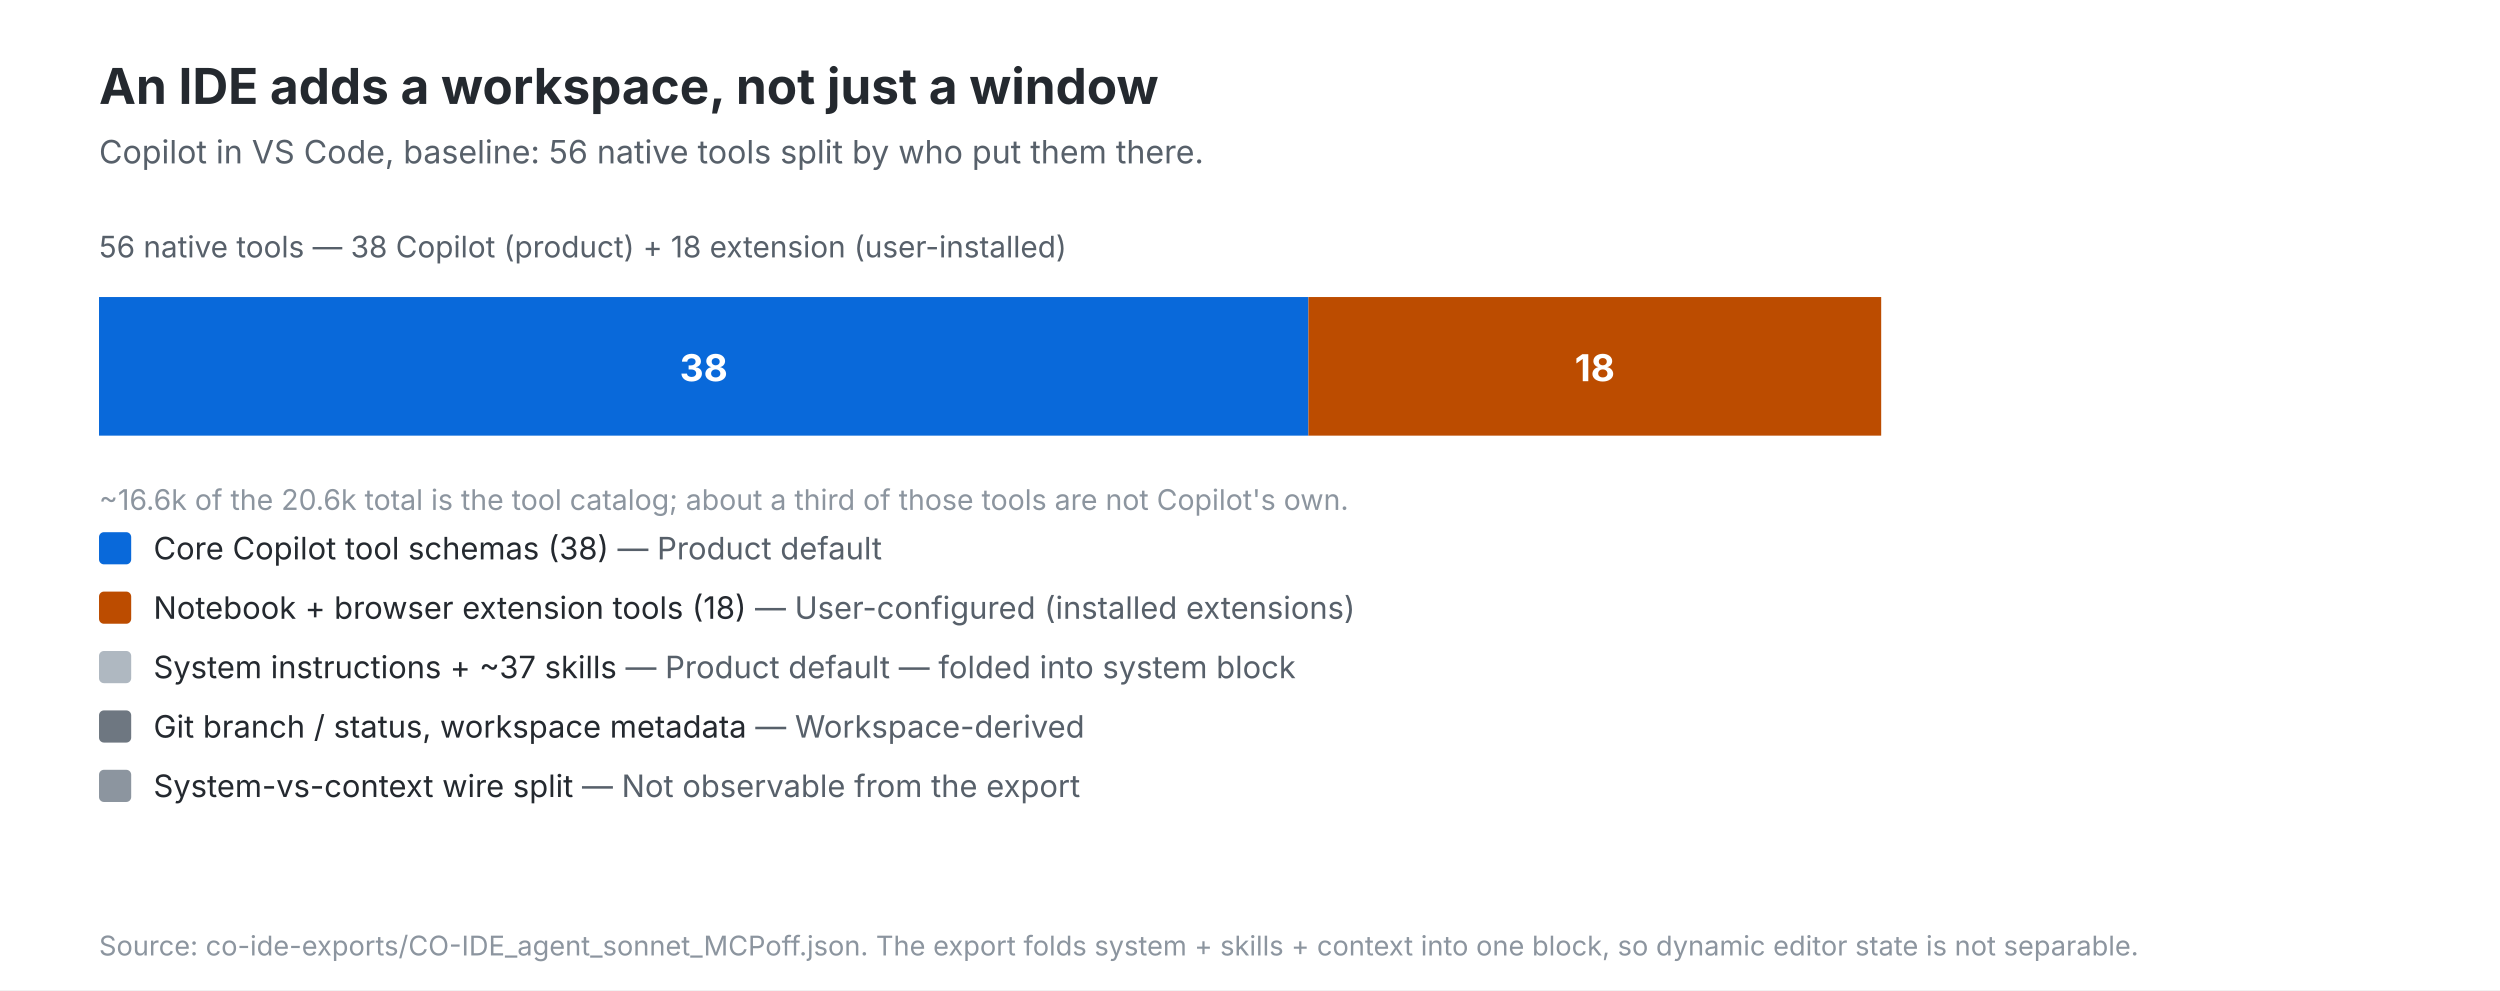
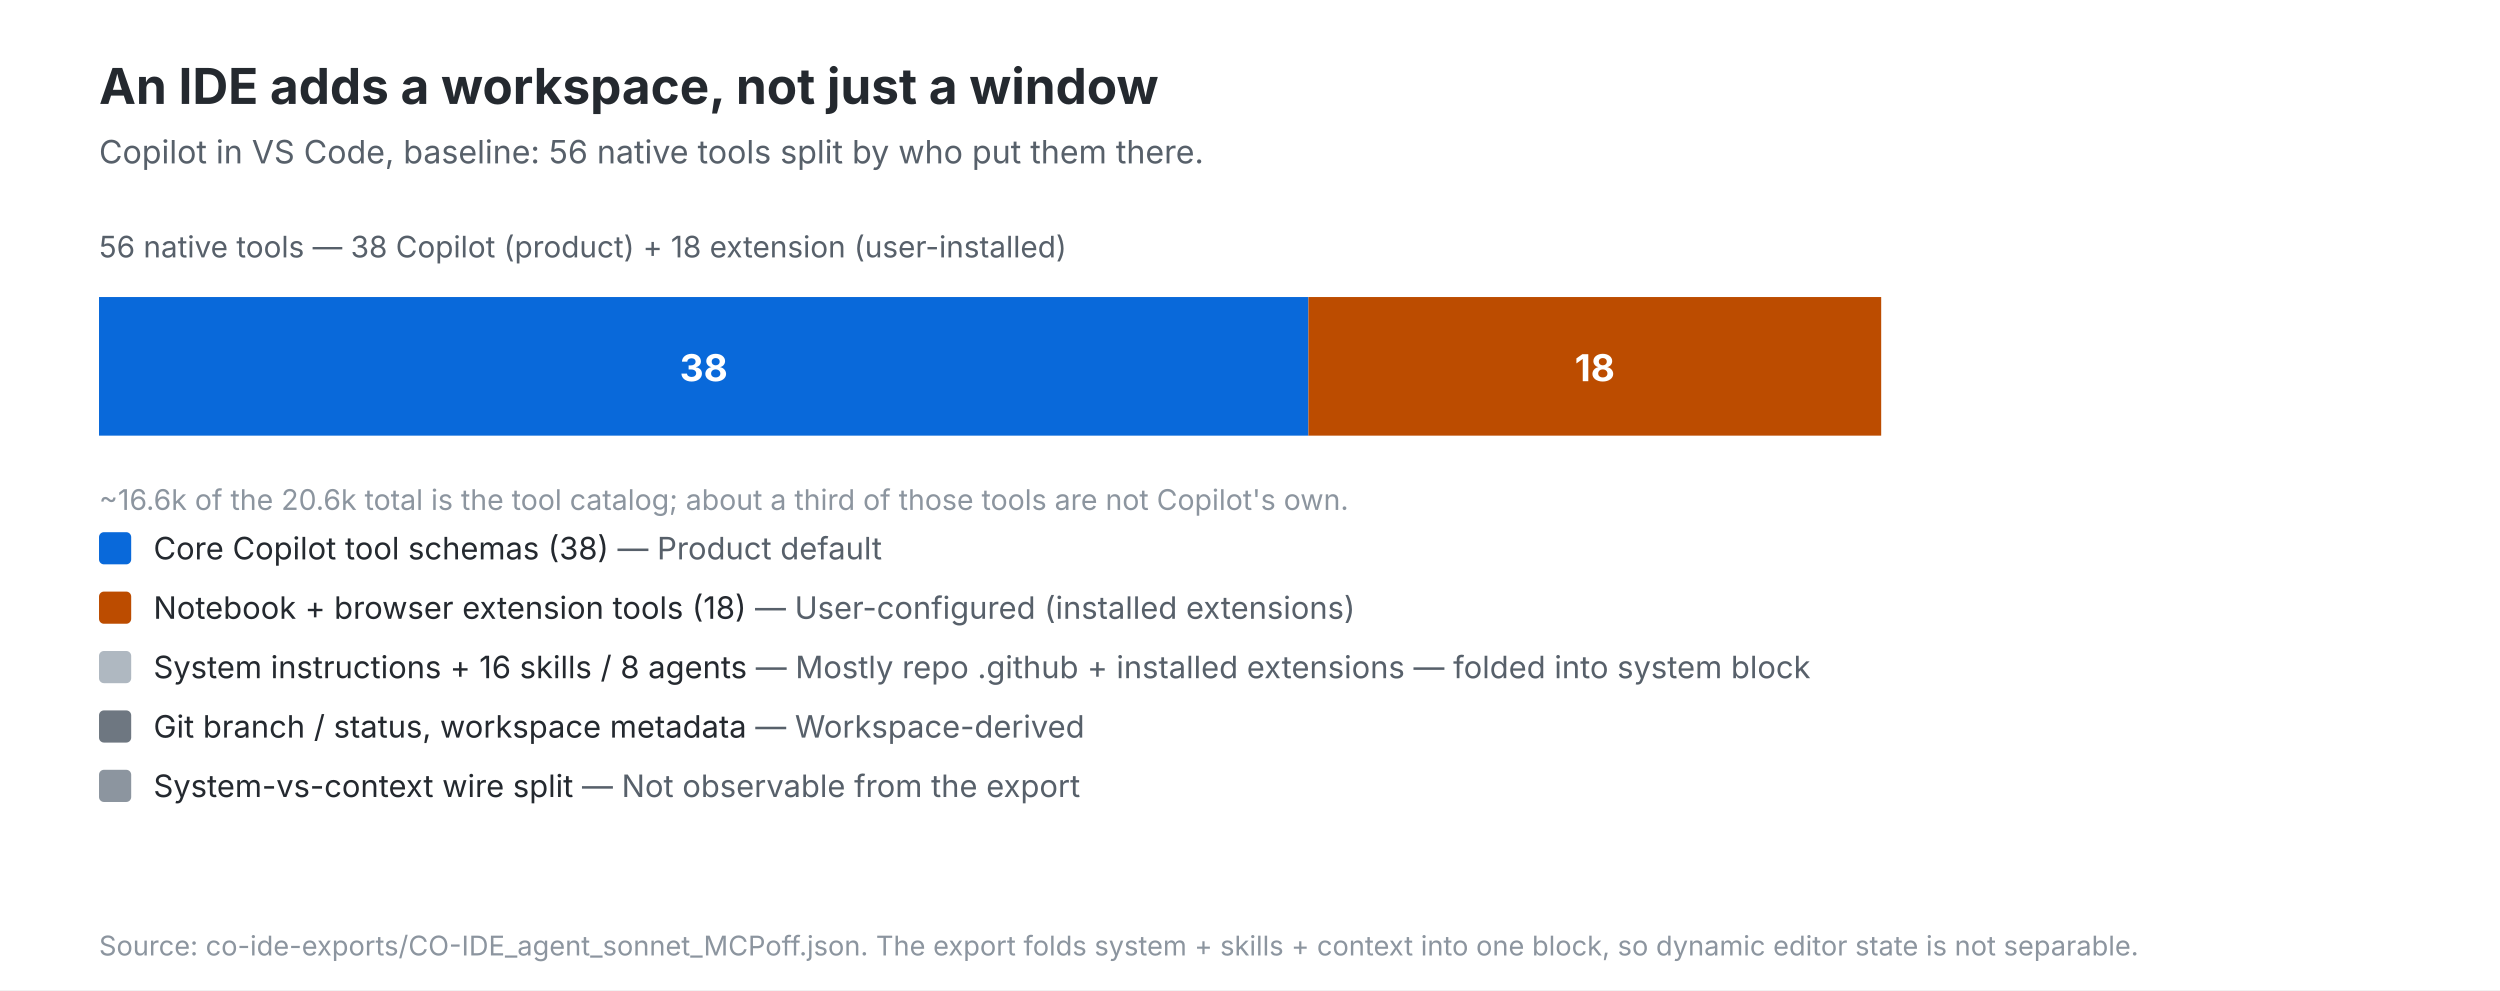
<svg xmlns="http://www.w3.org/2000/svg" viewBox="0 0 1010 400" width="100%" role="img" aria-labelledby="t d" font-family="-apple-system, BlinkMacSystemFont, 'Segoe UI', sans-serif">
  <rect x="0" y="0" width="1010" height="400" fill="#ffffff" />
  <text x="40" y="42" font-size="20" font-weight="700" fill="#24292f">An IDE adds a workspace, not just a window</text>
  <text x="40" y="66" font-size="13" fill="#57606a">Copilot in VS Code, baseline: 56 native tools split by who put them there.</text>
  <text x="40" y="104" font-size="12" fill="#57606a">56 native tools — 38 Copilot (product) + 18 extension (user-installed)</text>
  <rect x="40.0" y="120" width="488.6" height="56" fill="#0969da" />
  <text x="284.3" y="154" text-anchor="middle" font-size="15" font-weight="700" fill="#ffffff">38</text>
  <rect x="528.6" y="120" width="231.4" height="56" fill="#bc4c00" />
  <text x="644.3" y="154" text-anchor="middle" font-size="15" font-weight="700" fill="#ffffff">18</text>
  <text x="40" y="206" font-size="11.5" fill="#8c959f">~16.6k of the 20.6k total is the tool catalog; about a third of those tools are not Copilot's own.</text>
  <rect x="40" y="215" width="13" height="13" rx="2" fill="#0969da" />
  <text x="62" y="226" font-size="12.5" fill="#24292f">Core Copilot tool schemas (38) <tspan fill="#57606a">— Product default</tspan>
  </text>
  <rect x="40" y="239" width="13" height="13" rx="2" fill="#bc4c00" />
  <text x="62" y="250" font-size="12.5" fill="#24292f">Notebook + browser extension tools (18) <tspan fill="#57606a">— User-configured (installed extensions)</tspan>
  </text>
  <rect x="40" y="263" width="13" height="13" rx="2" fill="#afb8c1" />
-   <text x="62" y="274" font-size="12.5" fill="#24292f">System instructions + ~37 skills <tspan fill="#57606a">— Product default — folded into system block</tspan>
+   <text x="62" y="274" font-size="12.5" fill="#24292f">System instructions + 16 skills / 8 agents <tspan fill="#57606a">— Mostly repo .github + installed extensions — folded into system block</tspan>
  </text>
  <rect x="40" y="287" width="13" height="13" rx="2" fill="#6e7781" />
  <text x="62" y="298" font-size="12.5" fill="#24292f">Git branch / status, workspace metadata <tspan fill="#57606a">— Workspace-derived</tspan>
  </text>
  <rect x="40" y="311" width="13" height="13" rx="2" fill="#8c959f" />
  <text x="62" y="322" font-size="12.5" fill="#24292f">System-vs-context wire split <tspan fill="#57606a">— Not observable from the export</tspan>
  </text>
  <text x="40" y="386" font-size="11" fill="#8c959f">Source: co-ide-exports/CO-IDE_agent_sonnet_MCPoff.json. The export folds system + skills + context into one block, so dynamic editor state is not separable.</text>
</svg>
